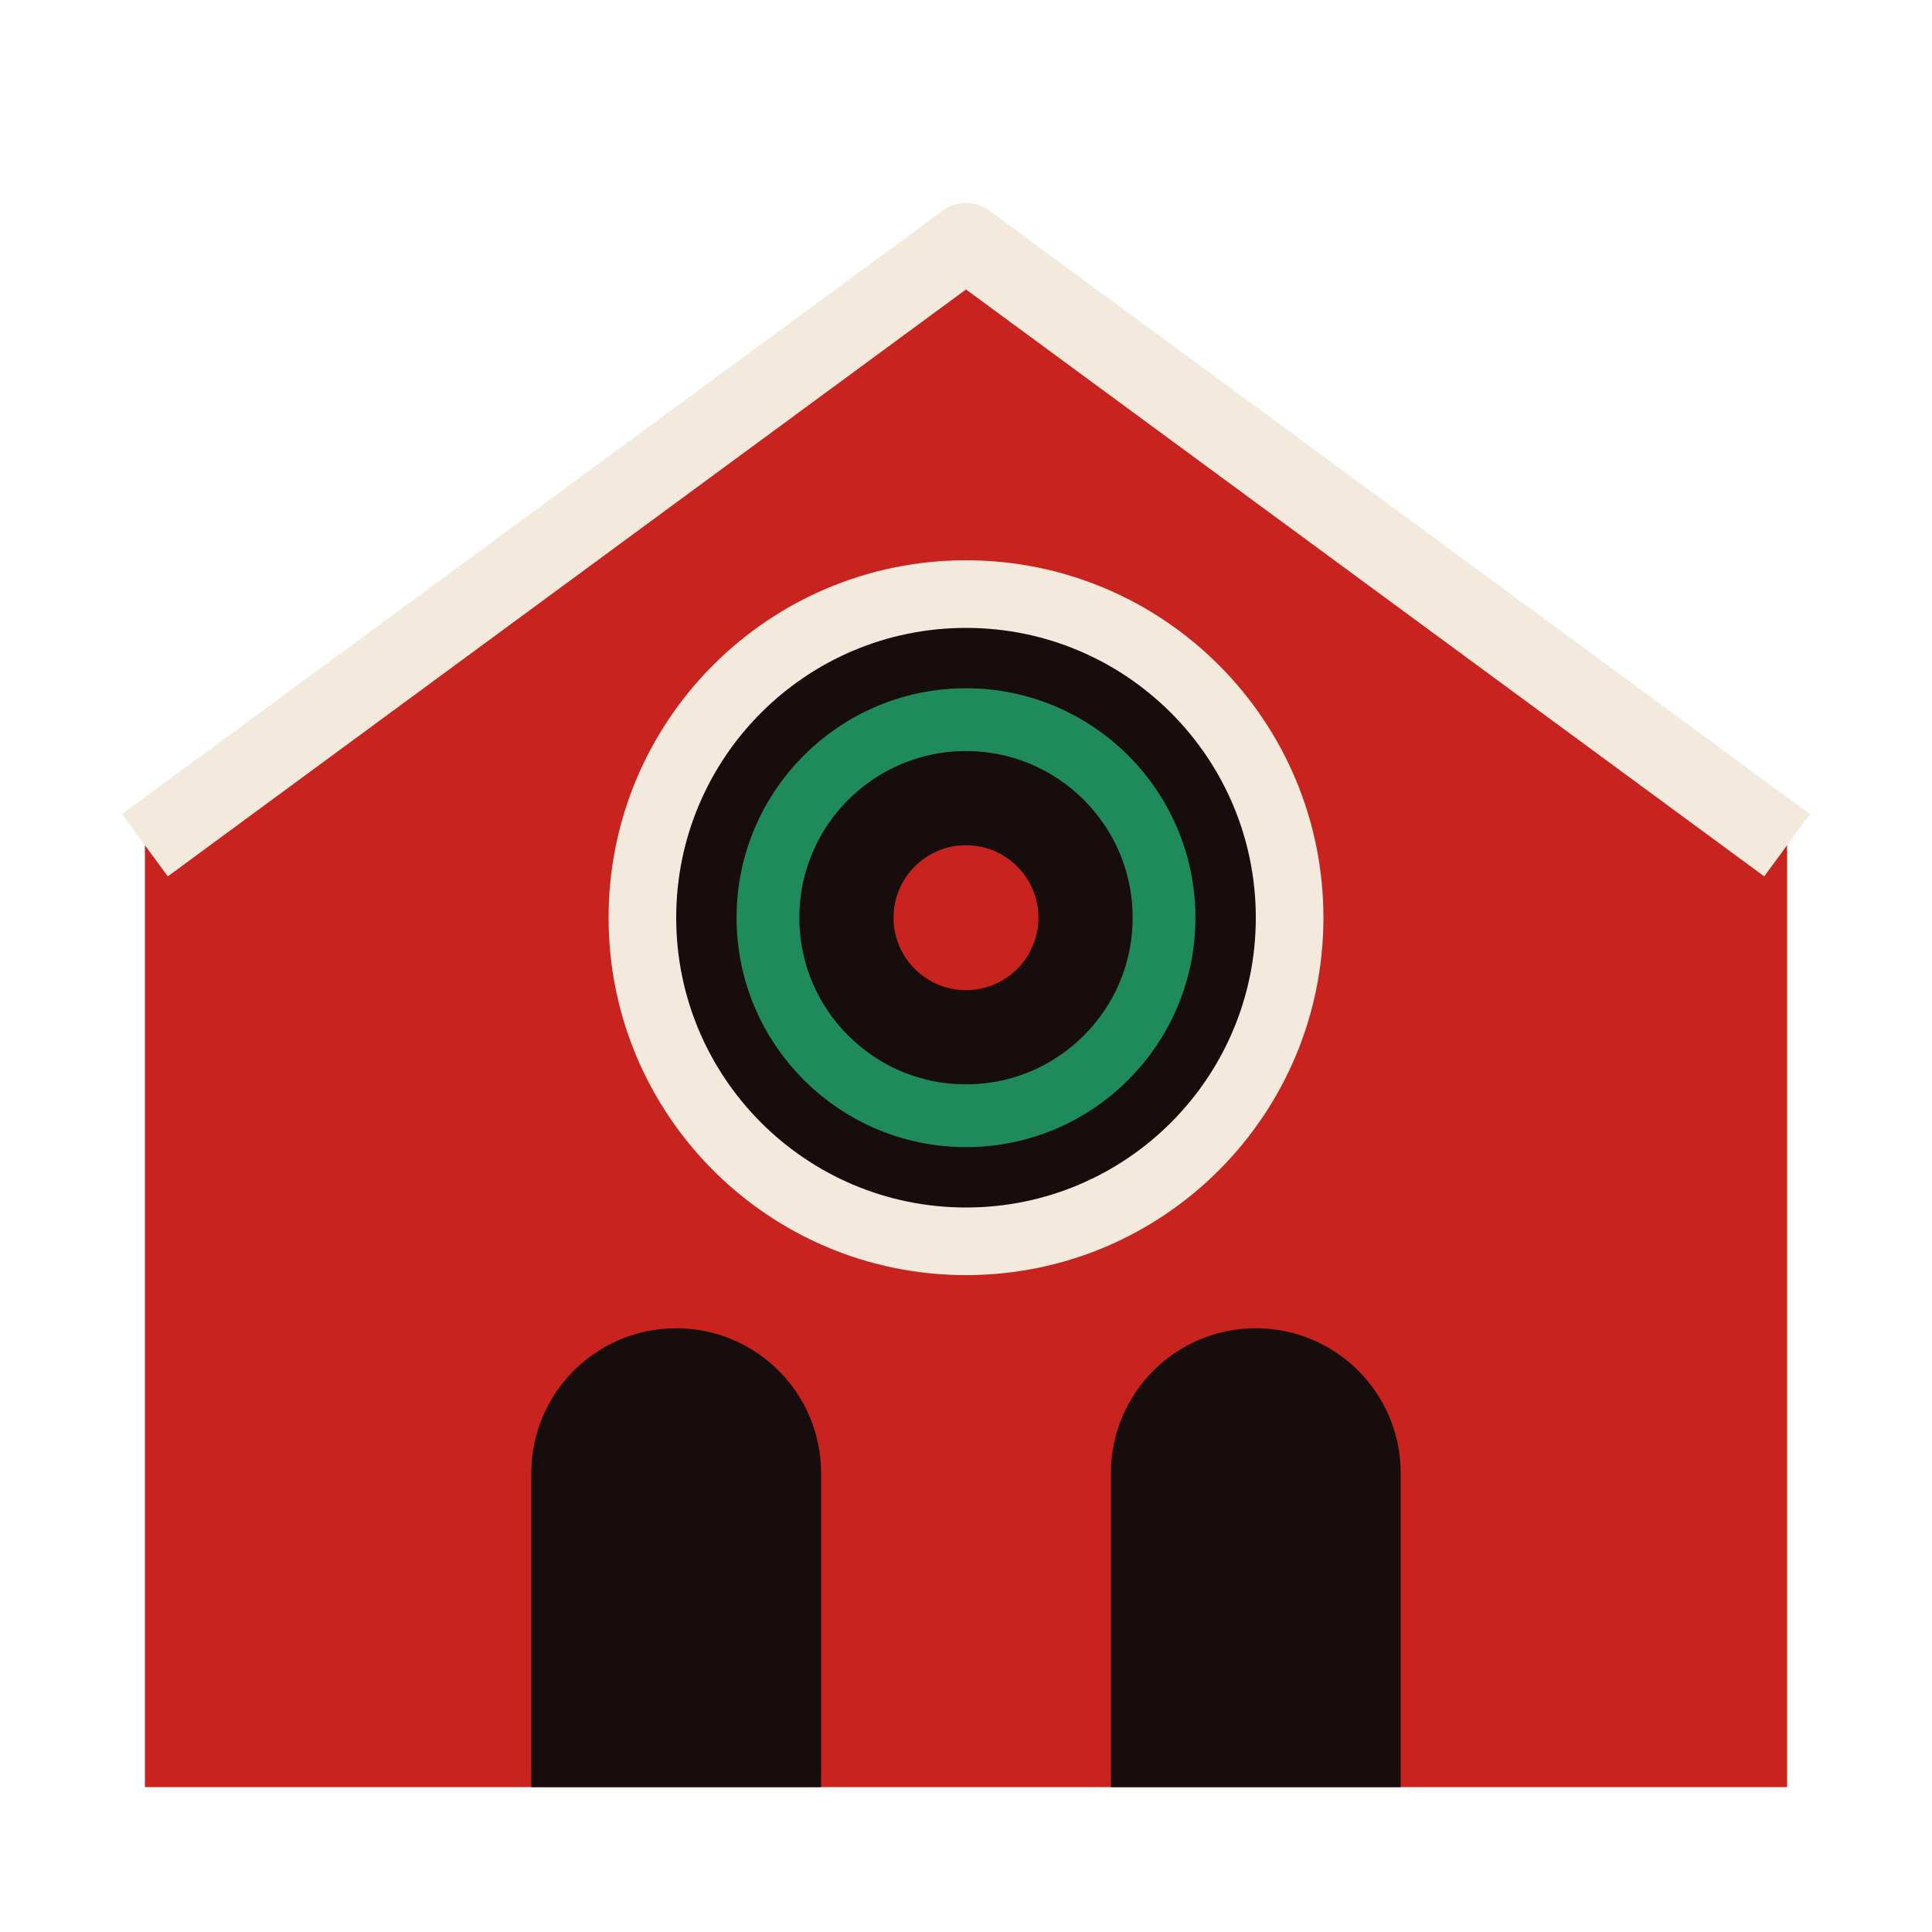
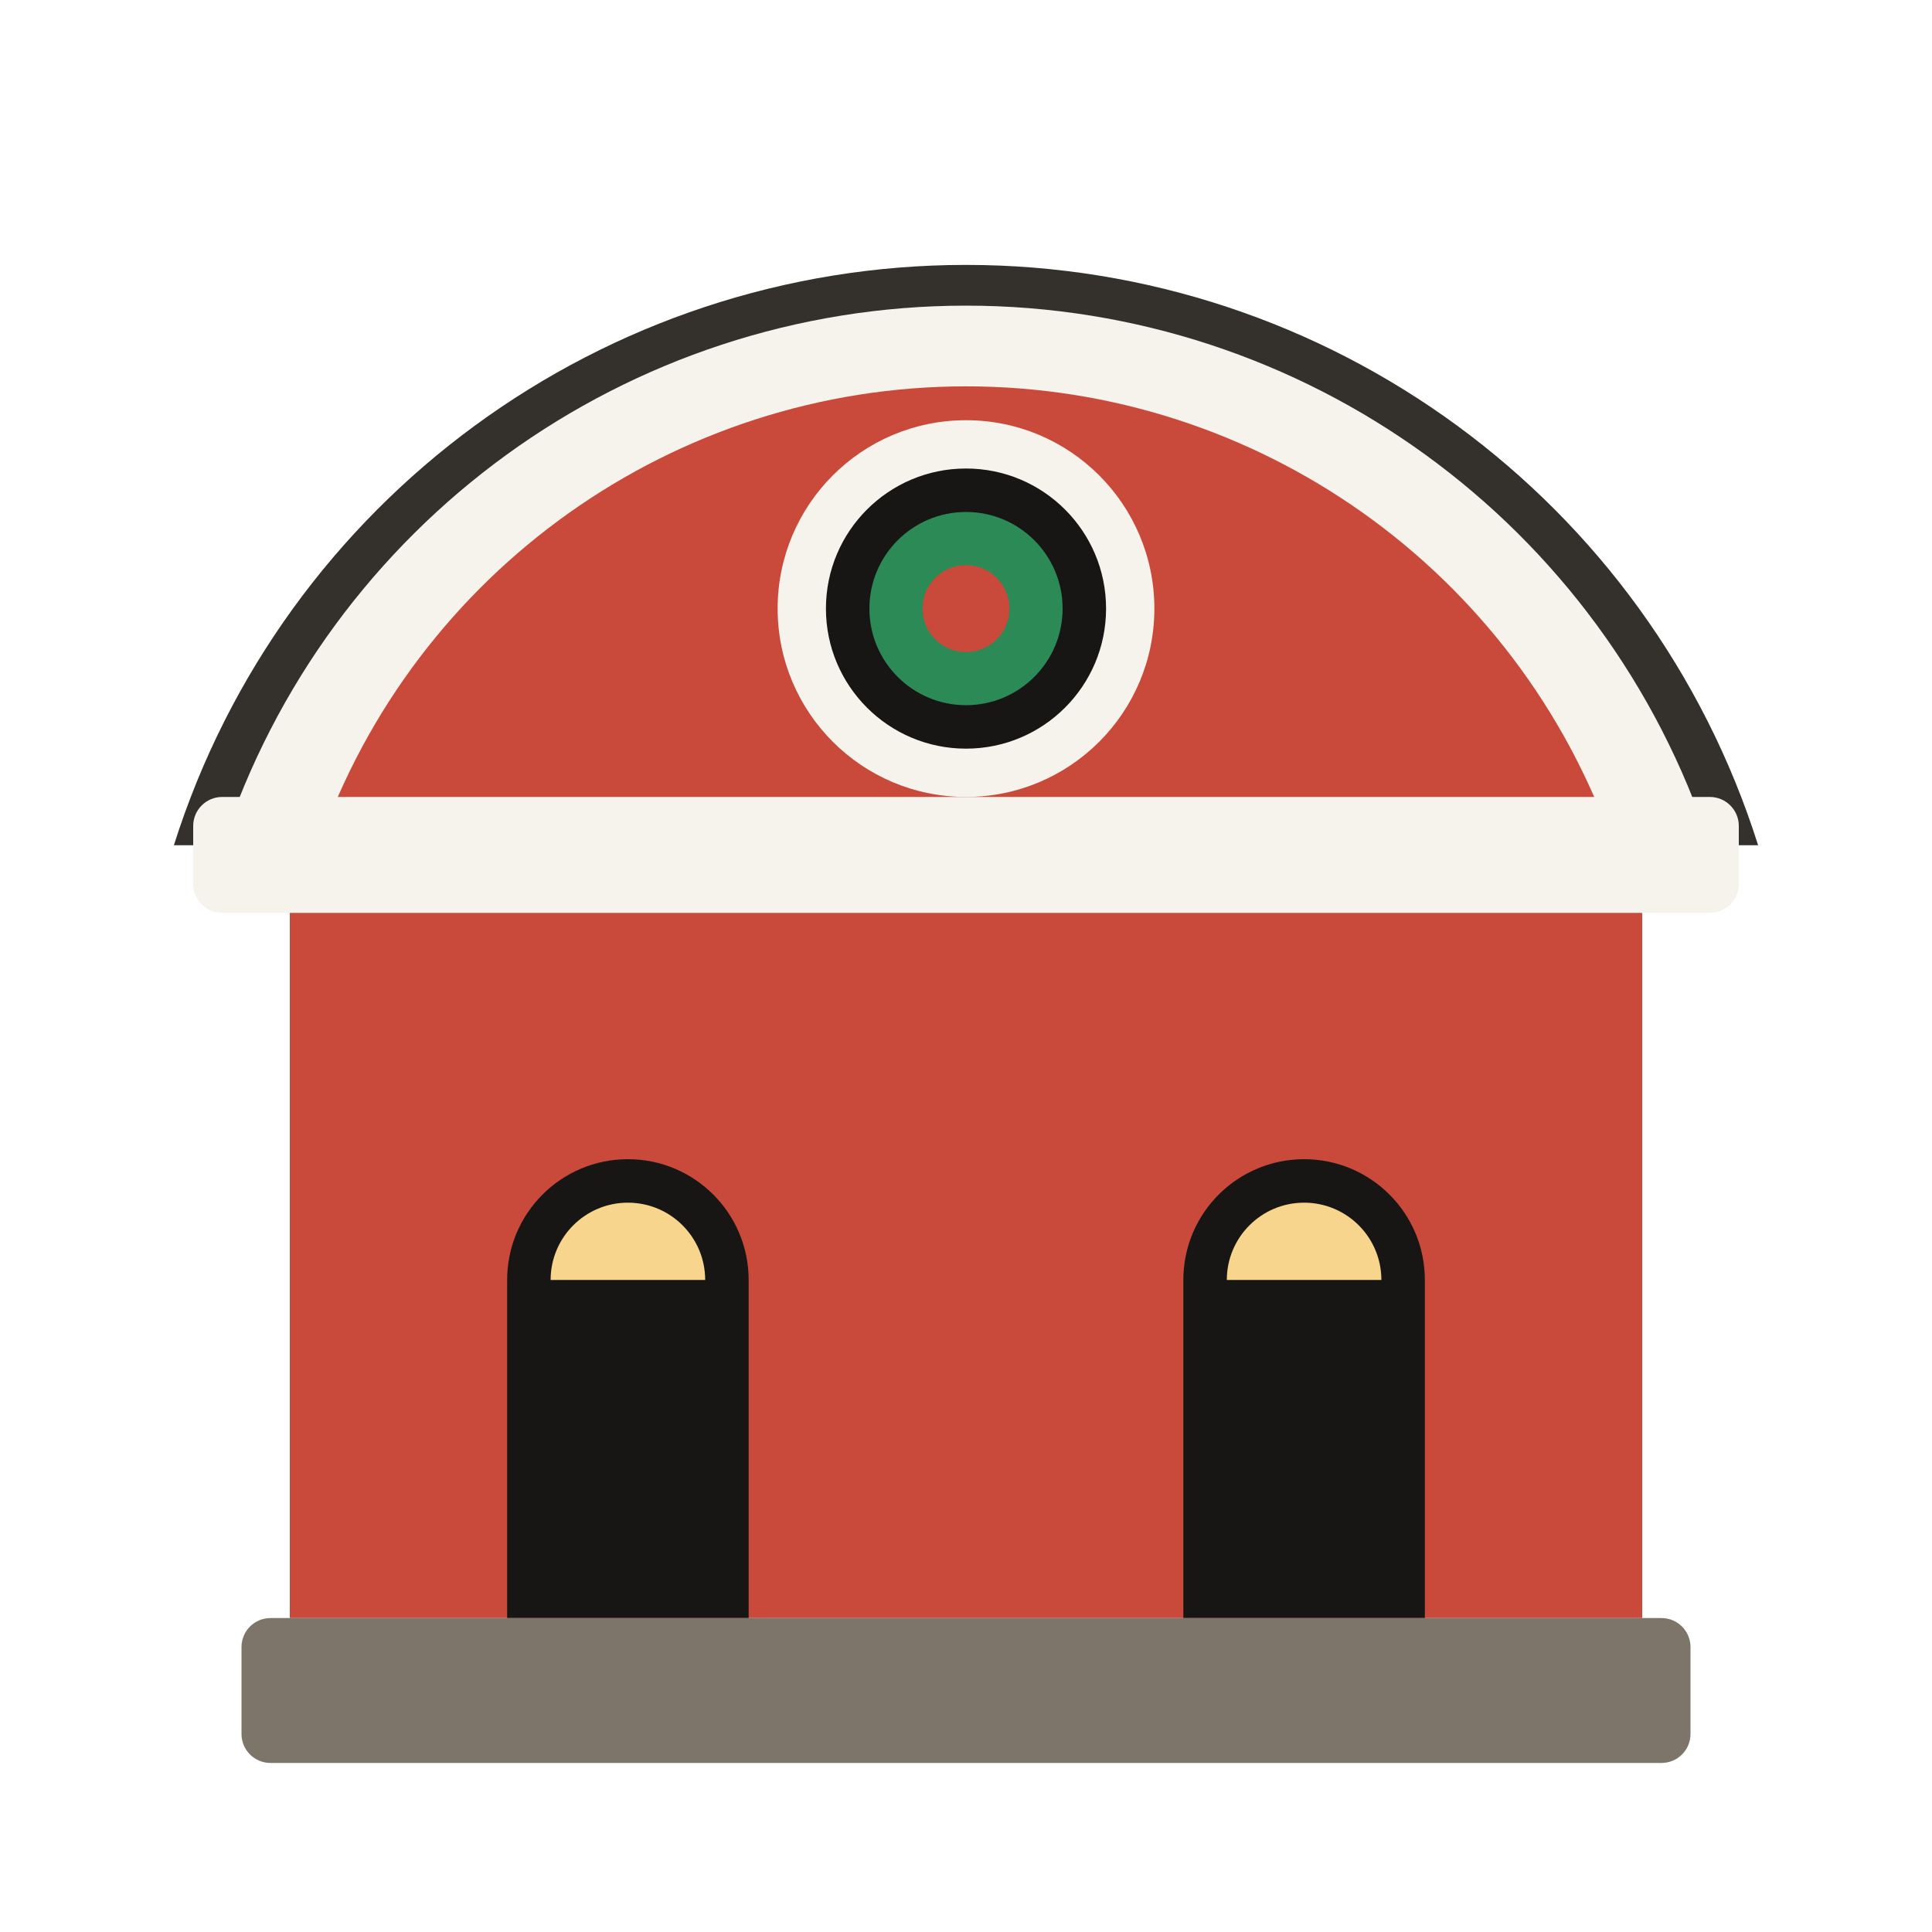
<svg xmlns="http://www.w3.org/2000/svg" viewBox="0 0 40 40">
-   <path d="M3 37V17.5L20 5l17 12.5V37z" fill="#c8231f" />
-   <path d="M3 17.5L20 5l17 12.5" fill="none" stroke="#f3e9dc" stroke-width="1.6" stroke-linejoin="round" />
-   <circle cx="20" cy="19" r="7.4" fill="#f3e9dc" />
-   <circle cx="20" cy="19" r="6" fill="#170d0c" />
-   <circle cx="20" cy="19" r="4.1" fill="none" stroke="#1f8a5b" stroke-width="1.3" />
-   <circle cx="20" cy="19" r="1.5" fill="#c8231f" />
-   <path d="M11 37v-6.5a3 3 0 0 1 6 0V37M23 37v-6.5a3 3 0 0 1 6 0V37" fill="#170d0c" />
+   <path d="M3.6 17.5A17.2 17.2 0 0 1 36.4 17.5Z" fill="#34302c" />
+   <path d="M4.6 17.5A16.2 16.2 0 0 1 35.4 17.5Z" fill="#f6f2ec" />
+   <path d="M6.6 17.5A14.2 14.2 0 0 1 33.4 17.5Z" fill="#c9493a" />
+   <circle cx="20" cy="12.6" r="3.9" fill="#f6f2ec" />
+   <circle cx="20" cy="12.6" r="2.9" fill="#181614" />
+   <circle cx="20" cy="12.6" r="2" fill="#2c8a56" />
+   <circle cx="20" cy="12.6" r=".9" fill="#c9493a" />
+   <rect x="6" y="18" width="28" height="15.5" fill="#c9493a" />
+   <rect x="4" y="16.5" width="32" height="2.4" rx=".6" fill="#f6f2ec" />
+   <path d="M10.5 33.5V26.5a2.5 2.5 0 0 1 5 0V33.5ZM24.5 33.5V26.5a2.5 2.5 0 0 1 5 0V33.5Z" fill="#181614" />
+   <path d="M11.4 26.5a1.6 1.6 0 0 1 3.2 0ZM25.4 26.5a1.6 1.6 0 0 1 3.2 0Z" fill="#f8d58c" />
+   <rect x="5" y="33.5" width="30" height="3" rx=".6" fill="#7d756a" />
</svg>
